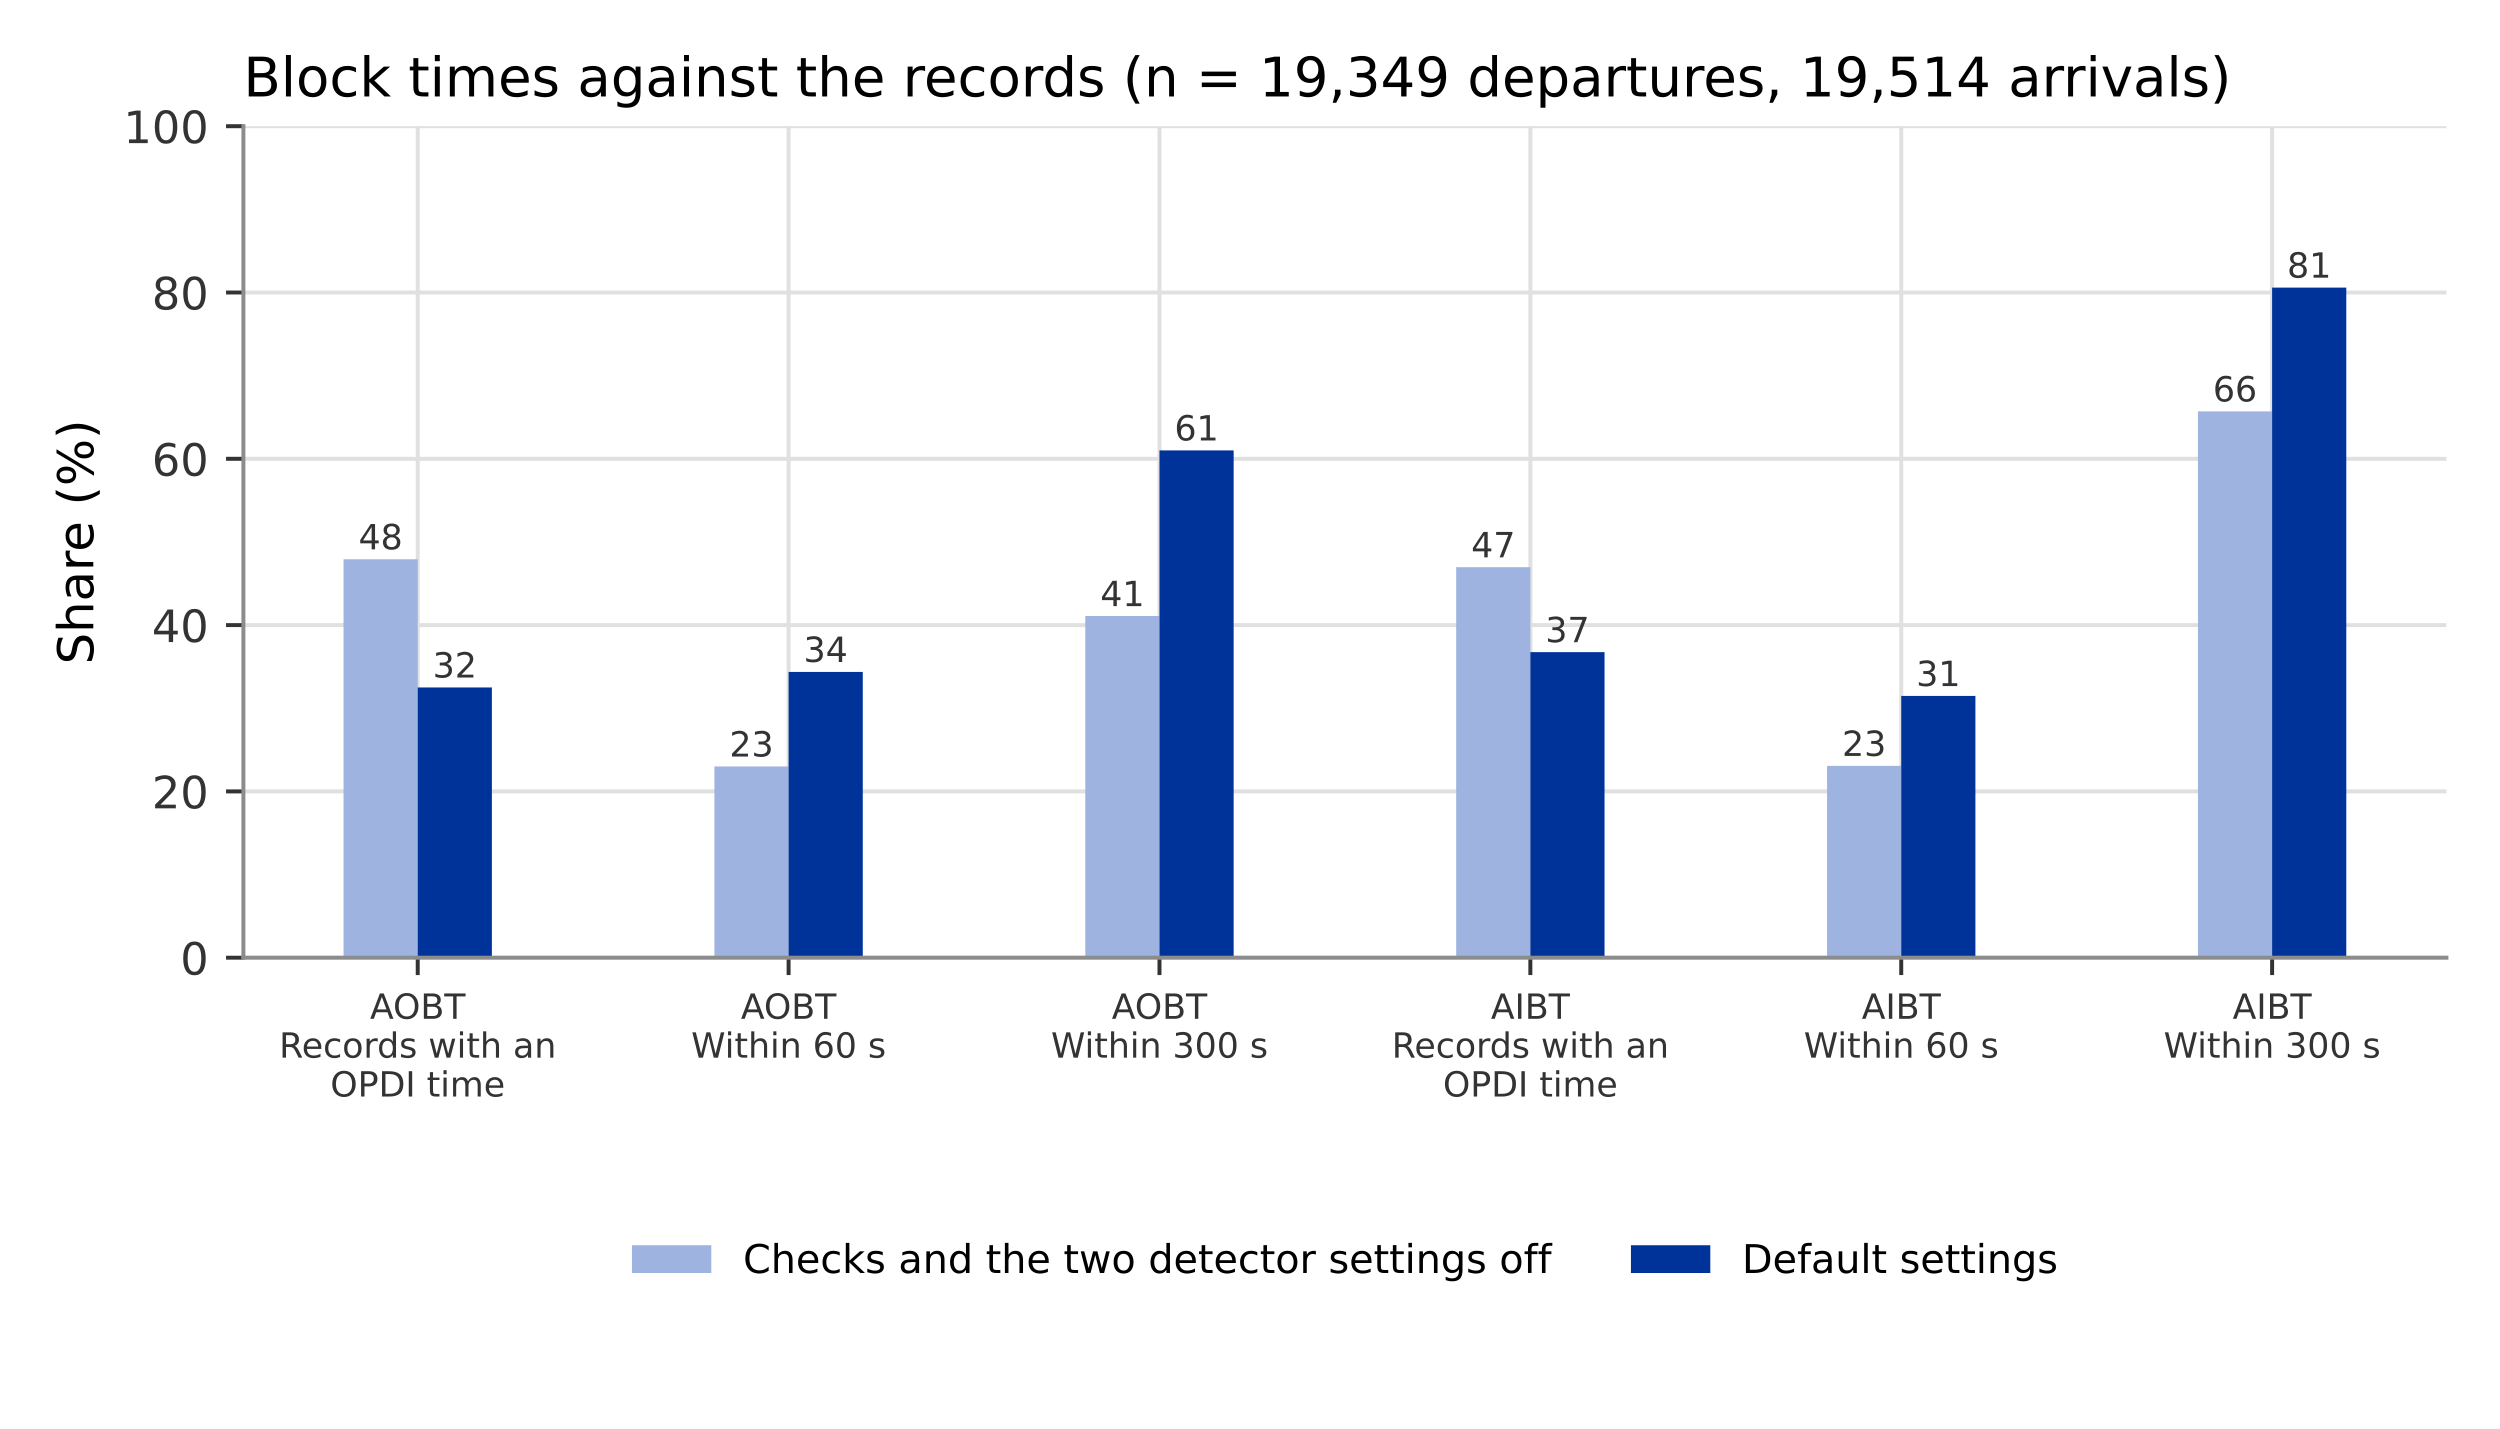
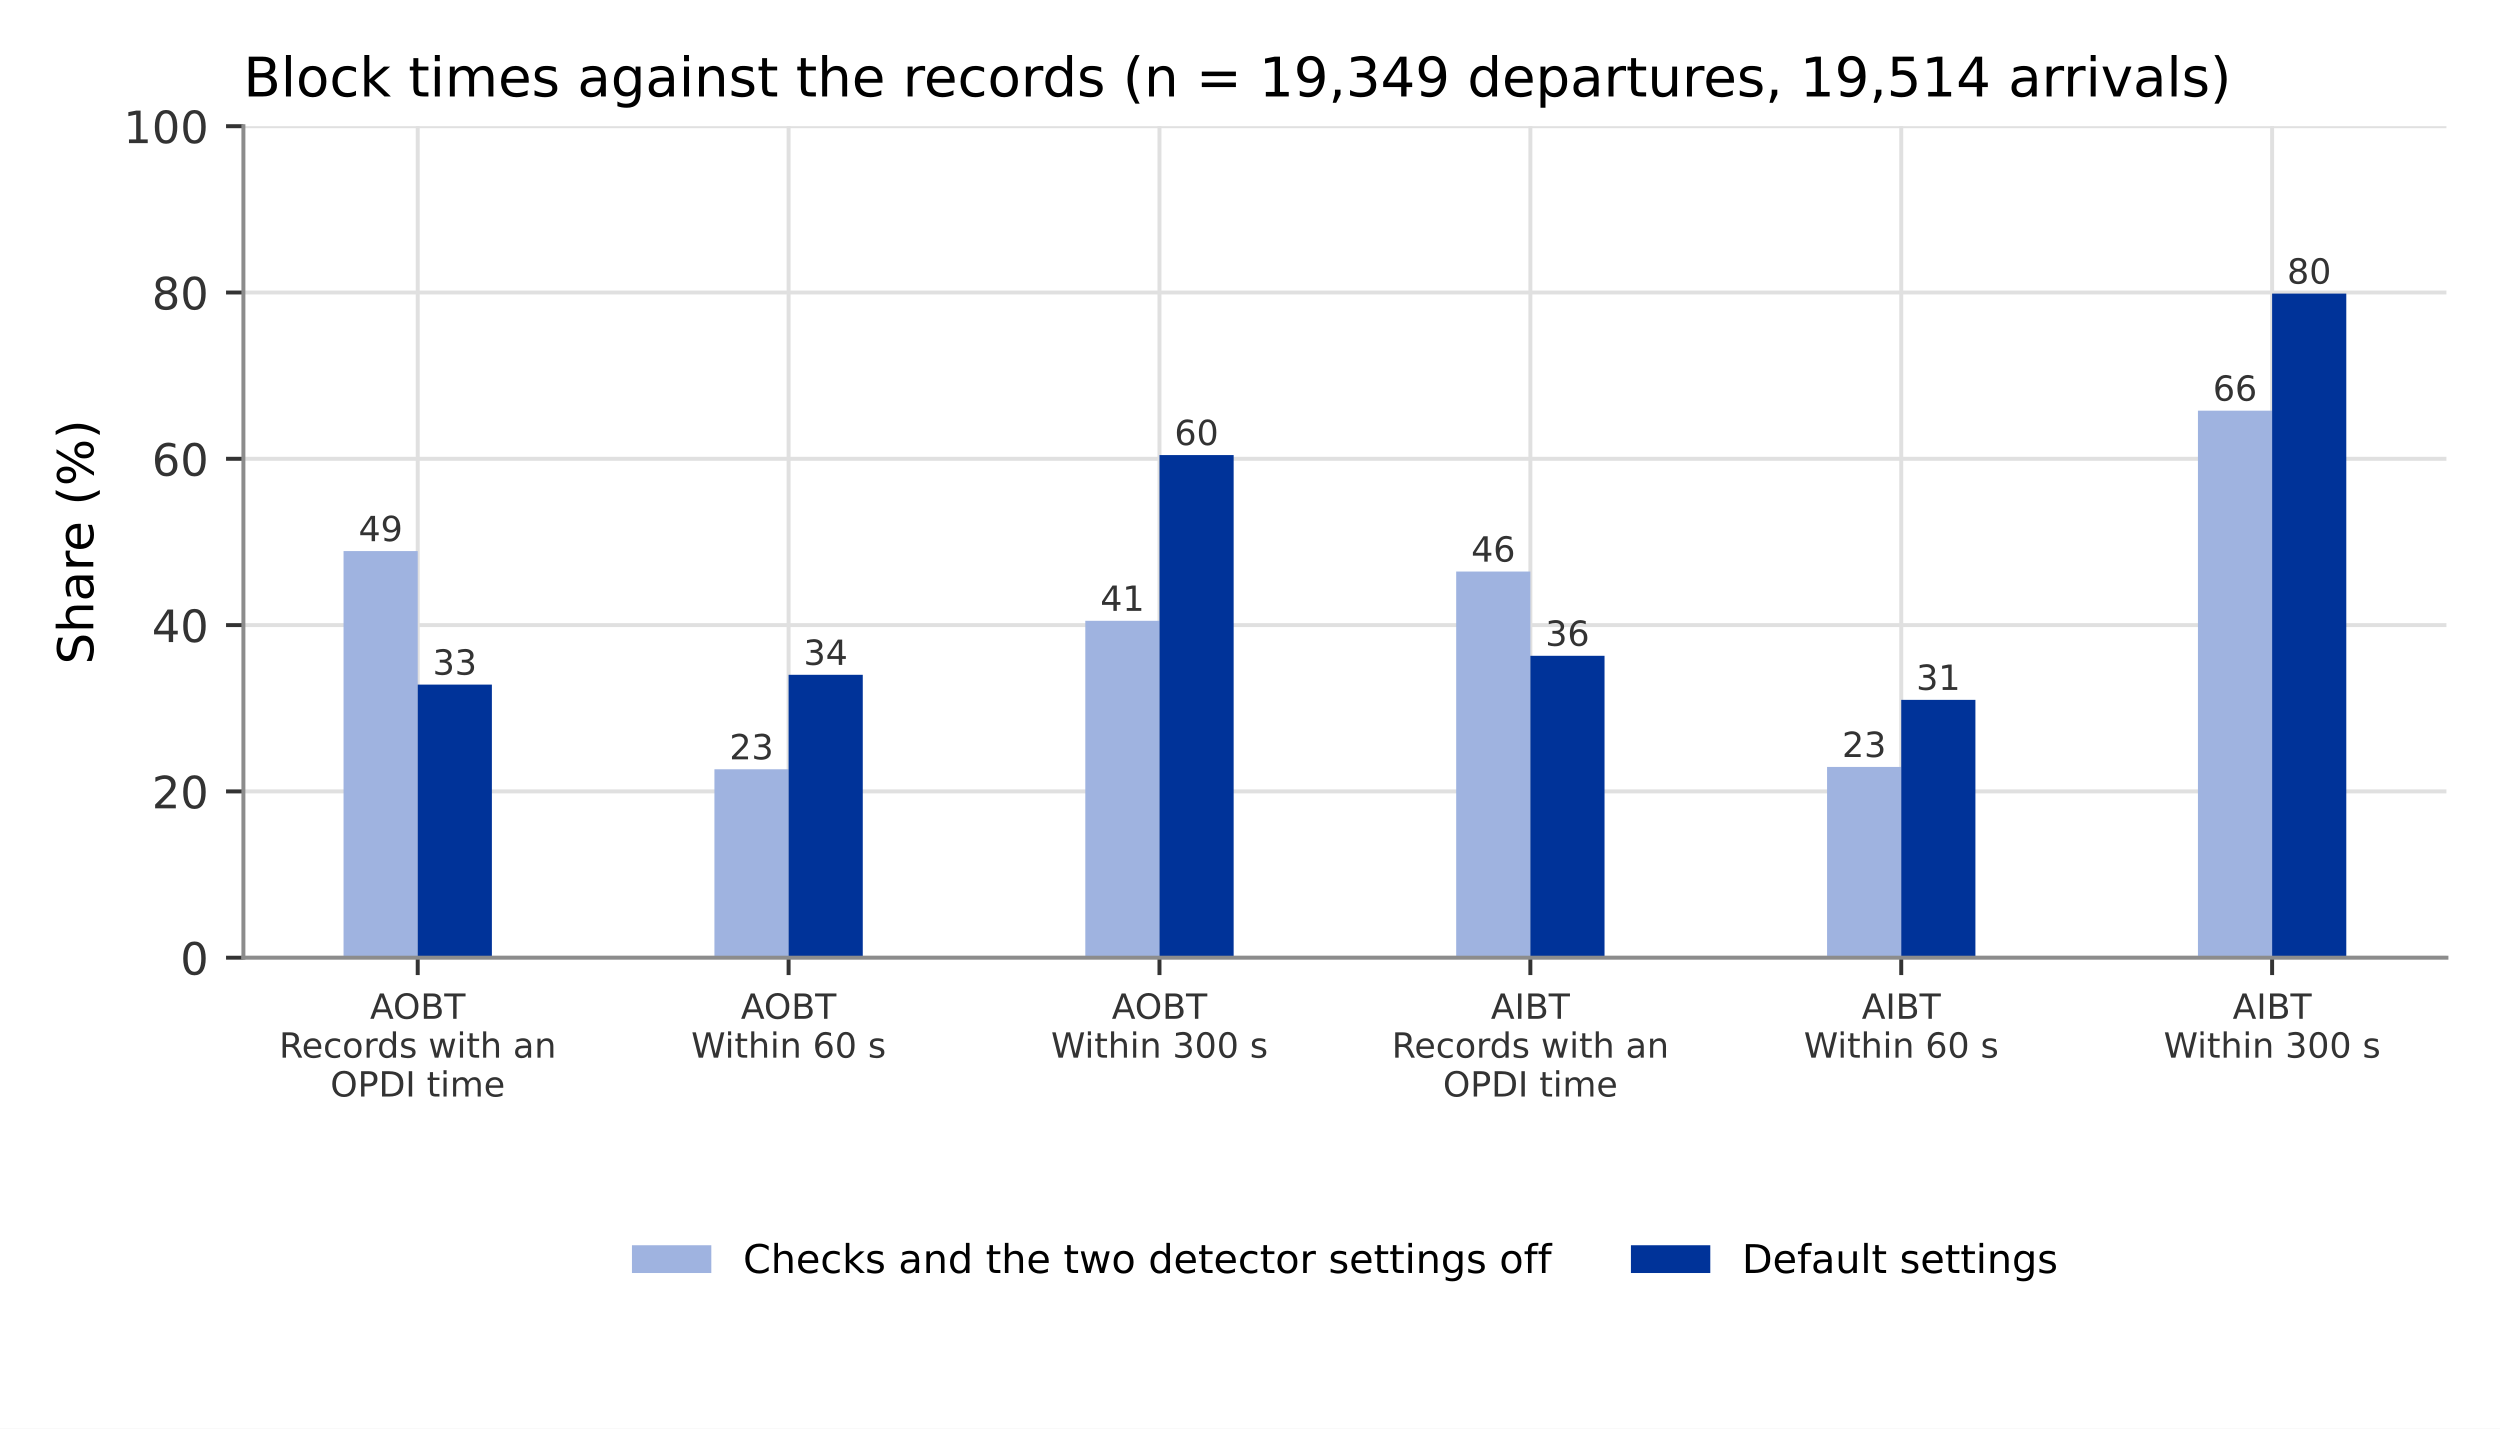
<svg xmlns="http://www.w3.org/2000/svg" xmlns:xlink="http://www.w3.org/1999/xlink" width="504pt" height="288pt" viewBox="0 0 504 288" version="1.1">
  <defs>
    <style type="text/css">*{stroke-linejoin: round; stroke-linecap: butt}</style>
  </defs>
  <g id="figure_1">
    <g id="patch_1">
      <path d="M 0 288  L 504 288  L 504 0  L 0 0  z " style="fill: #ffffff" />
    </g>
    <g id="axes_1">
      <g id="patch_2">
        <path d="M 49.07 193.072  L 493.2 193.072  L 493.2 25.44  L 49.07 25.44  z " style="fill: #ffffff" />
      </g>
      <g id="matplotlib.axis_1">
        <g id="xtick_1">
          <g id="line2d_1">
            <path d="M 84.212 193.072  L 84.212 25.44  " clip-path="url(#p0b1c572070)" style="fill: none; stroke: #e0e0e0; stroke-width: 0.8; stroke-linecap: square" />
          </g>
          <g id="line2d_2">
            <defs>
              <path id="m88b462f51d" d="M 0 0  L 0 3.5  " style="stroke: #333333; stroke-width: 0.8" />
            </defs>
            <g>
              <use xlink:href="#m88b462f51d" x="84.212" y="193.072" style="fill: #333333; stroke: #333333; stroke-width: 0.8" />
            </g>
          </g>
          <g id="text_1">
            <text style="font-size: 7px; font-family: 'DejaVu Sans', 'Bitstream Vera Sans', 'Computer Modern Sans Serif', 'Lucida Grande', 'Verdana', 'Geneva', 'Lucid', 'Arial', 'Helvetica', 'Avant Garde', sans-serif; fill: #333333" transform="translate(74.58441 205.3909)">AOBT</text>
            <text style="font-size: 7px; font-family: 'DejaVu Sans', 'Bitstream Vera Sans', 'Computer Modern Sans Serif', 'Lucida Grande', 'Verdana', 'Geneva', 'Lucid', 'Arial', 'Helvetica', 'Avant Garde', sans-serif; fill: #333333" transform="translate(56.28215 213.2294)">Records with an</text>
            <text style="font-size: 7px; font-family: 'DejaVu Sans', 'Bitstream Vera Sans', 'Computer Modern Sans Serif', 'Lucida Grande', 'Verdana', 'Geneva', 'Lucid', 'Arial', 'Helvetica', 'Avant Garde', sans-serif; fill: #333333" transform="translate(66.59894 221.0678)">OPDI time</text>
          </g>
        </g>
        <g id="xtick_2">
          <g id="line2d_3">
            <path d="M 158.981 193.072  L 158.981 25.44  " clip-path="url(#p0b1c572070)" style="fill: none; stroke: #e0e0e0; stroke-width: 0.8; stroke-linecap: square" />
          </g>
          <g id="line2d_4">
            <g>
              <use xlink:href="#m88b462f51d" x="158.981" y="193.072" style="fill: #333333; stroke: #333333; stroke-width: 0.8" />
            </g>
          </g>
          <g id="text_2">
            <text style="font-size: 7px; font-family: 'DejaVu Sans', 'Bitstream Vera Sans', 'Computer Modern Sans Serif', 'Lucida Grande', 'Verdana', 'Geneva', 'Lucid', 'Arial', 'Helvetica', 'Avant Garde', sans-serif; fill: #333333" transform="translate(149.3538 205.3909)">AOBT</text>
            <text style="font-size: 7px; font-family: 'DejaVu Sans', 'Bitstream Vera Sans', 'Computer Modern Sans Serif', 'Lucida Grande', 'Verdana', 'Geneva', 'Lucid', 'Arial', 'Helvetica', 'Avant Garde', sans-serif; fill: #333333" transform="translate(139.3443 213.2294)">Within 60 s</text>
          </g>
        </g>
        <g id="xtick_3">
          <g id="line2d_5">
            <path d="M 233.75 193.072  L 233.75 25.44  " clip-path="url(#p0b1c572070)" style="fill: none; stroke: #e0e0e0; stroke-width: 0.8; stroke-linecap: square" />
          </g>
          <g id="line2d_6">
            <g>
              <use xlink:href="#m88b462f51d" x="233.75" y="193.072" style="fill: #333333; stroke: #333333; stroke-width: 0.8" />
            </g>
          </g>
          <g id="text_3">
            <text style="font-size: 7px; font-family: 'DejaVu Sans', 'Bitstream Vera Sans', 'Computer Modern Sans Serif', 'Lucida Grande', 'Verdana', 'Geneva', 'Lucid', 'Arial', 'Helvetica', 'Avant Garde', sans-serif; fill: #333333" transform="translate(224.1231 205.3909)">AOBT</text>
            <text style="font-size: 7px; font-family: 'DejaVu Sans', 'Bitstream Vera Sans', 'Computer Modern Sans Serif', 'Lucida Grande', 'Verdana', 'Geneva', 'Lucid', 'Arial', 'Helvetica', 'Avant Garde', sans-serif; fill: #333333" transform="translate(211.8868 213.2294)">Within 300 s</text>
          </g>
        </g>
        <g id="xtick_4">
          <g id="line2d_7">
            <path d="M 308.52 193.072  L 308.52 25.44  " clip-path="url(#p0b1c572070)" style="fill: none; stroke: #e0e0e0; stroke-width: 0.8; stroke-linecap: square" />
          </g>
          <g id="line2d_8">
            <g>
              <use xlink:href="#m88b462f51d" x="308.52" y="193.072" style="fill: #333333; stroke: #333333; stroke-width: 0.8" />
            </g>
          </g>
          <g id="text_4">
            <text style="font-size: 7px; font-family: 'DejaVu Sans', 'Bitstream Vera Sans', 'Computer Modern Sans Serif', 'Lucida Grande', 'Verdana', 'Geneva', 'Lucid', 'Arial', 'Helvetica', 'Avant Garde', sans-serif; fill: #333333" transform="translate(300.5539 205.3909)">AIBT</text>
            <text style="font-size: 7px; font-family: 'DejaVu Sans', 'Bitstream Vera Sans', 'Computer Modern Sans Serif', 'Lucida Grande', 'Verdana', 'Geneva', 'Lucid', 'Arial', 'Helvetica', 'Avant Garde', sans-serif; fill: #333333" transform="translate(280.5902 213.2294)">Records with an</text>
            <text style="font-size: 7px; font-family: 'DejaVu Sans', 'Bitstream Vera Sans', 'Computer Modern Sans Serif', 'Lucida Grande', 'Verdana', 'Geneva', 'Lucid', 'Arial', 'Helvetica', 'Avant Garde', sans-serif; fill: #333333" transform="translate(290.907 221.0678)">OPDI time</text>
          </g>
        </g>
        <g id="xtick_5">
          <g id="line2d_9">
            <path d="M 383.289 193.072  L 383.289 25.44  " clip-path="url(#p0b1c572070)" style="fill: none; stroke: #e0e0e0; stroke-width: 0.8; stroke-linecap: square" />
          </g>
          <g id="line2d_10">
            <g>
              <use xlink:href="#m88b462f51d" x="383.289" y="193.072" style="fill: #333333; stroke: #333333; stroke-width: 0.8" />
            </g>
          </g>
          <g id="text_5">
            <text style="font-size: 7px; font-family: 'DejaVu Sans', 'Bitstream Vera Sans', 'Computer Modern Sans Serif', 'Lucida Grande', 'Verdana', 'Geneva', 'Lucid', 'Arial', 'Helvetica', 'Avant Garde', sans-serif; fill: #333333" transform="translate(375.3233 205.3909)">AIBT</text>
            <text style="font-size: 7px; font-family: 'DejaVu Sans', 'Bitstream Vera Sans', 'Computer Modern Sans Serif', 'Lucida Grande', 'Verdana', 'Geneva', 'Lucid', 'Arial', 'Helvetica', 'Avant Garde', sans-serif; fill: #333333" transform="translate(363.6524 213.2294)">Within 60 s</text>
          </g>
        </g>
        <g id="xtick_6">
          <g id="line2d_11">
            <path d="M 458.058 193.072  L 458.058 25.44  " clip-path="url(#p0b1c572070)" style="fill: none; stroke: #e0e0e0; stroke-width: 0.8; stroke-linecap: square" />
          </g>
          <g id="line2d_12">
            <g>
              <use xlink:href="#m88b462f51d" x="458.058" y="193.072" style="fill: #333333; stroke: #333333; stroke-width: 0.8" />
            </g>
          </g>
          <g id="text_6">
            <text style="font-size: 7px; font-family: 'DejaVu Sans', 'Bitstream Vera Sans', 'Computer Modern Sans Serif', 'Lucida Grande', 'Verdana', 'Geneva', 'Lucid', 'Arial', 'Helvetica', 'Avant Garde', sans-serif; fill: #333333" transform="translate(450.0926 205.3909)">AIBT</text>
            <text style="font-size: 7px; font-family: 'DejaVu Sans', 'Bitstream Vera Sans', 'Computer Modern Sans Serif', 'Lucida Grande', 'Verdana', 'Geneva', 'Lucid', 'Arial', 'Helvetica', 'Avant Garde', sans-serif; fill: #333333" transform="translate(436.1949 213.2294)">Within 300 s</text>
          </g>
        </g>
      </g>
      <g id="matplotlib.axis_2">
        <g id="ytick_1">
          <g id="line2d_13">
            <path d="M 49.07 193.072  L 493.2 193.072  " clip-path="url(#p0b1c572070)" style="fill: none; stroke: #e0e0e0; stroke-width: 0.8; stroke-linecap: square" />
          </g>
          <g id="line2d_14">
            <defs>
              <path id="mb67b32a44c" d="M 0 0  L -3.5 0  " style="stroke: #333333; stroke-width: 0.8" />
            </defs>
            <g>
              <use xlink:href="#mb67b32a44c" x="49.07" y="193.072" style="fill: #333333; stroke: #333333; stroke-width: 0.8" />
            </g>
          </g>
          <g id="text_7">
            <text style="font-size: 9px; font-family: 'DejaVu Sans', 'Bitstream Vera Sans', 'Computer Modern Sans Serif', 'Lucida Grande', 'Verdana', 'Geneva', 'Lucid', 'Arial', 'Helvetica', 'Avant Garde', sans-serif; text-anchor: end; fill: #333333" x="42.07" y="196.491" transform="rotate(-0 42.07 196.4913)">0</text>
          </g>
        </g>
        <g id="ytick_2">
          <g id="line2d_15">
            <path d="M 49.07 159.546  L 493.2 159.546  " clip-path="url(#p0b1c572070)" style="fill: none; stroke: #e0e0e0; stroke-width: 0.8; stroke-linecap: square" />
          </g>
          <g id="line2d_16">
            <g>
              <use xlink:href="#mb67b32a44c" x="49.07" y="159.546" style="fill: #333333; stroke: #333333; stroke-width: 0.8" />
            </g>
          </g>
          <g id="text_8">
            <text style="font-size: 9px; font-family: 'DejaVu Sans', 'Bitstream Vera Sans', 'Computer Modern Sans Serif', 'Lucida Grande', 'Verdana', 'Geneva', 'Lucid', 'Arial', 'Helvetica', 'Avant Garde', sans-serif; text-anchor: end; fill: #333333" x="42.07" y="162.965" transform="rotate(-0 42.07 162.9649)">20</text>
          </g>
        </g>
        <g id="ytick_3">
          <g id="line2d_17">
            <path d="M 49.07 126.019  L 493.2 126.019  " clip-path="url(#p0b1c572070)" style="fill: none; stroke: #e0e0e0; stroke-width: 0.8; stroke-linecap: square" />
          </g>
          <g id="line2d_18">
            <g>
              <use xlink:href="#mb67b32a44c" x="49.07" y="126.019" style="fill: #333333; stroke: #333333; stroke-width: 0.8" />
            </g>
          </g>
          <g id="text_9">
            <text style="font-size: 9px; font-family: 'DejaVu Sans', 'Bitstream Vera Sans', 'Computer Modern Sans Serif', 'Lucida Grande', 'Verdana', 'Geneva', 'Lucid', 'Arial', 'Helvetica', 'Avant Garde', sans-serif; text-anchor: end; fill: #333333" x="42.07" y="129.438" transform="rotate(-0 42.07 129.4385)">40</text>
          </g>
        </g>
        <g id="ytick_4">
          <g id="line2d_19">
            <path d="M 49.07 92.493  L 493.2 92.493  " clip-path="url(#p0b1c572070)" style="fill: none; stroke: #e0e0e0; stroke-width: 0.8; stroke-linecap: square" />
          </g>
          <g id="line2d_20">
            <g>
              <use xlink:href="#mb67b32a44c" x="49.07" y="92.493" style="fill: #333333; stroke: #333333; stroke-width: 0.8" />
            </g>
          </g>
          <g id="text_10">
            <text style="font-size: 9px; font-family: 'DejaVu Sans', 'Bitstream Vera Sans', 'Computer Modern Sans Serif', 'Lucida Grande', 'Verdana', 'Geneva', 'Lucid', 'Arial', 'Helvetica', 'Avant Garde', sans-serif; text-anchor: end; fill: #333333" x="42.07" y="95.912" transform="rotate(-0 42.07 95.9121)">60</text>
          </g>
        </g>
        <g id="ytick_5">
          <g id="line2d_21">
            <path d="M 49.07 58.966  L 493.2 58.966  " clip-path="url(#p0b1c572070)" style="fill: none; stroke: #e0e0e0; stroke-width: 0.8; stroke-linecap: square" />
          </g>
          <g id="line2d_22">
            <g>
              <use xlink:href="#mb67b32a44c" x="49.07" y="58.966" style="fill: #333333; stroke: #333333; stroke-width: 0.8" />
            </g>
          </g>
          <g id="text_11">
            <text style="font-size: 9px; font-family: 'DejaVu Sans', 'Bitstream Vera Sans', 'Computer Modern Sans Serif', 'Lucida Grande', 'Verdana', 'Geneva', 'Lucid', 'Arial', 'Helvetica', 'Avant Garde', sans-serif; text-anchor: end; fill: #333333" x="42.07" y="62.386" transform="rotate(-0 42.07 62.3857)">80</text>
          </g>
        </g>
        <g id="ytick_6">
          <g id="line2d_23">
            <path d="M 49.07 25.44  L 493.2 25.44  " clip-path="url(#p0b1c572070)" style="fill: none; stroke: #e0e0e0; stroke-width: 0.8; stroke-linecap: square" />
          </g>
          <g id="line2d_24">
            <g>
              <use xlink:href="#mb67b32a44c" x="49.07" y="25.44" style="fill: #333333; stroke: #333333; stroke-width: 0.8" />
            </g>
          </g>
          <g id="text_12">
            <text style="font-size: 9px; font-family: 'DejaVu Sans', 'Bitstream Vera Sans', 'Computer Modern Sans Serif', 'Lucida Grande', 'Verdana', 'Geneva', 'Lucid', 'Arial', 'Helvetica', 'Avant Garde', sans-serif; text-anchor: end; fill: #333333" x="42.07" y="28.859" transform="rotate(-0 42.07 28.8593)">100</text>
          </g>
        </g>
        <g id="text_13">
          <text style="font-size: 10px; font-family: 'DejaVu Sans', 'Bitstream Vera Sans', 'Computer Modern Sans Serif', 'Lucida Grande', 'Verdana', 'Geneva', 'Lucid', 'Arial', 'Helvetica', 'Avant Garde', sans-serif; text-anchor: middle" x="18.812" y="109.256" transform="rotate(-90 18.81156 109.256)">Share (%)</text>
        </g>
      </g>
      <g id="patch_3">
-         <path d="M 69.258 193.072  L 84.212 193.072  L 84.212 112.743  L 69.258 112.743  z " clip-path="url(#p0b1c572070)" style="fill: #9fb3e0" />
+         <path d="M 69.258 193.072  L 84.212 193.072  L 84.212 111.1  L 69.258 111.1  z " clip-path="url(#p0b1c572070)" style="fill: #9fb3e0" />
      </g>
      <g id="patch_4">
-         <path d="M 84.212 193.072  L 99.165 193.072  L 99.165 138.592  L 84.212 138.592  z " clip-path="url(#p0b1c572070)" style="fill: #003399" />
+         <path d="M 84.212 193.072  L 99.165 193.072  L 99.165 138.022  L 84.212 138.022  z " clip-path="url(#p0b1c572070)" style="fill: #003399" />
      </g>
      <g id="patch_5">
-         <path d="M 144.027 193.072  L 158.981 193.072  L 158.981 154.517  L 144.027 154.517  z " clip-path="url(#p0b1c572070)" style="fill: #9fb3e0" />
+         <path d="M 144.027 193.072  L 158.981 193.072  L 158.981 155.087  L 144.027 155.087  z " clip-path="url(#p0b1c572070)" style="fill: #9fb3e0" />
      </g>
      <g id="patch_6">
-         <path d="M 158.981 193.072  L 173.935 193.072  L 173.935 135.457  L 158.981 135.457  z " clip-path="url(#p0b1c572070)" style="fill: #003399" />
+         <path d="M 158.981 193.072  L 173.935 193.072  L 173.935 136.044  L 158.981 136.044  z " clip-path="url(#p0b1c572070)" style="fill: #003399" />
      </g>
      <g id="patch_7">
-         <path d="M 218.796 193.072  L 233.75 193.072  L 233.75 124.192  L 218.796 124.192  z " clip-path="url(#p0b1c572070)" style="fill: #9fb3e0" />
+         <path d="M 218.796 193.072  L 233.75 193.072  L 233.75 125.148  L 218.796 125.148  z " clip-path="url(#p0b1c572070)" style="fill: #9fb3e0" />
      </g>
      <g id="patch_8">
-         <path d="M 233.75 193.072  L 248.704 193.072  L 248.704 90.8  L 233.75 90.8  z " clip-path="url(#p0b1c572070)" style="fill: #003399" />
+         <path d="M 233.75 193.072  L 248.704 193.072  L 248.704 91.738  L 233.75 91.738  z " clip-path="url(#p0b1c572070)" style="fill: #003399" />
      </g>
      <g id="patch_9">
-         <path d="M 293.566 193.072  L 308.52 193.072  L 308.52 114.352  L 293.566 114.352  z " clip-path="url(#p0b1c572070)" style="fill: #9fb3e0" />
+         <path d="M 293.566 193.072  L 308.52 193.072  L 308.52 115.224  L 293.566 115.224  z " clip-path="url(#p0b1c572070)" style="fill: #9fb3e0" />
      </g>
      <g id="patch_10">
-         <path d="M 308.52 193.072  L 323.474 193.072  L 323.474 131.467  L 308.52 131.467  z " clip-path="url(#p0b1c572070)" style="fill: #003399" />
+         <path d="M 308.52 193.072  L 323.474 193.072  L 323.474 132.205  L 308.52 132.205  z " clip-path="url(#p0b1c572070)" style="fill: #003399" />
      </g>
      <g id="patch_11">
-         <path d="M 368.335 193.072  L 383.289 193.072  L 383.289 154.399  L 368.335 154.399  z " clip-path="url(#p0b1c572070)" style="fill: #9fb3e0" />
+         <path d="M 368.335 193.072  L 383.289 193.072  L 383.289 154.617  L 368.335 154.617  z " clip-path="url(#p0b1c572070)" style="fill: #9fb3e0" />
      </g>
      <g id="patch_12">
-         <path d="M 383.289 193.072  L 398.243 193.072  L 398.243 140.301  L 383.289 140.301  z " clip-path="url(#p0b1c572070)" style="fill: #003399" />
+         <path d="M 383.289 193.072  L 398.243 193.072  L 398.243 141.089  L 383.289 141.089  z " clip-path="url(#p0b1c572070)" style="fill: #003399" />
      </g>
      <g id="patch_13">
-         <path d="M 443.105 193.072  L 458.058 193.072  L 458.058 82.938  L 443.105 82.938  z " clip-path="url(#p0b1c572070)" style="fill: #9fb3e0" />
+         <path d="M 443.105 193.072  L 458.058 193.072  L 458.058 82.787  L 443.105 82.787  z " clip-path="url(#p0b1c572070)" style="fill: #9fb3e0" />
      </g>
      <g id="patch_14">
-         <path d="M 458.058 193.072  L 473.012 193.072  L 473.012 57.977  L 458.058 57.977  z " clip-path="url(#p0b1c572070)" style="fill: #003399" />
+         <path d="M 458.058 193.072  L 473.012 193.072  L 473.012 59.184  L 458.058 59.184  z " clip-path="url(#p0b1c572070)" style="fill: #003399" />
      </g>
      <g id="patch_15">
        <path d="M 49.07 193.072  L 49.07 25.44  " style="fill: none; stroke: #8c8c8c; stroke-width: 0.8; stroke-linejoin: miter; stroke-linecap: square" />
      </g>
      <g id="patch_16">
        <path d="M 49.07 193.072  L 493.2 193.072  " style="fill: none; stroke: #8c8c8c; stroke-width: 0.8; stroke-linejoin: miter; stroke-linecap: square" />
      </g>
      <g id="text_14">
-         <text style="font-size: 7px; font-family: 'DejaVu Sans', 'Bitstream Vera Sans', 'Computer Modern Sans Serif', 'Lucida Grande', 'Verdana', 'Geneva', 'Lucid', 'Arial', 'Helvetica', 'Avant Garde', sans-serif; text-anchor: middle; fill: #333333" x="76.735" y="110.743" transform="rotate(-0 76.73466 110.7427)">48</text>
+         <text style="font-size: 7px; font-family: 'DejaVu Sans', 'Bitstream Vera Sans', 'Computer Modern Sans Serif', 'Lucida Grande', 'Verdana', 'Geneva', 'Lucid', 'Arial', 'Helvetica', 'Avant Garde', sans-serif; text-anchor: middle; fill: #333333" x="76.735" y="109.1" transform="rotate(-0 76.73466 109.1)">49</text>
      </g>
      <g id="text_15">
-         <text style="font-size: 7px; font-family: 'DejaVu Sans', 'Bitstream Vera Sans', 'Computer Modern Sans Serif', 'Lucida Grande', 'Verdana', 'Geneva', 'Lucid', 'Arial', 'Helvetica', 'Avant Garde', sans-serif; text-anchor: middle; fill: #333333" x="91.689" y="136.592" transform="rotate(-0 91.68854 136.5916)">32</text>
+         <text style="font-size: 7px; font-family: 'DejaVu Sans', 'Bitstream Vera Sans', 'Computer Modern Sans Serif', 'Lucida Grande', 'Verdana', 'Geneva', 'Lucid', 'Arial', 'Helvetica', 'Avant Garde', sans-serif; text-anchor: middle; fill: #333333" x="91.689" y="136.022" transform="rotate(-0 91.68854 136.0217)">33</text>
      </g>
      <g id="text_16">
-         <text style="font-size: 7px; font-family: 'DejaVu Sans', 'Bitstream Vera Sans', 'Computer Modern Sans Serif', 'Lucida Grande', 'Verdana', 'Geneva', 'Lucid', 'Arial', 'Helvetica', 'Avant Garde', sans-serif; text-anchor: middle; fill: #333333" x="151.504" y="152.517" transform="rotate(-0 151.504 152.5166)">23</text>
+         <text style="font-size: 7px; font-family: 'DejaVu Sans', 'Bitstream Vera Sans', 'Computer Modern Sans Serif', 'Lucida Grande', 'Verdana', 'Geneva', 'Lucid', 'Arial', 'Helvetica', 'Avant Garde', sans-serif; text-anchor: middle; fill: #333333" x="151.504" y="153.087" transform="rotate(-0 151.504 153.0866)">23</text>
      </g>
      <g id="text_17">
-         <text style="font-size: 7px; font-family: 'DejaVu Sans', 'Bitstream Vera Sans', 'Computer Modern Sans Serif', 'Lucida Grande', 'Verdana', 'Geneva', 'Lucid', 'Arial', 'Helvetica', 'Avant Garde', sans-serif; text-anchor: middle; fill: #333333" x="166.458" y="133.457" transform="rotate(-0 166.4579 133.4569)">34</text>
+         <text style="font-size: 7px; font-family: 'DejaVu Sans', 'Bitstream Vera Sans', 'Computer Modern Sans Serif', 'Lucida Grande', 'Verdana', 'Geneva', 'Lucid', 'Arial', 'Helvetica', 'Avant Garde', sans-serif; text-anchor: middle; fill: #333333" x="166.458" y="134.044" transform="rotate(-0 166.4579 134.0436)">34</text>
      </g>
      <g id="text_18">
-         <text style="font-size: 7px; font-family: 'DejaVu Sans', 'Bitstream Vera Sans', 'Computer Modern Sans Serif', 'Lucida Grande', 'Verdana', 'Geneva', 'Lucid', 'Arial', 'Helvetica', 'Avant Garde', sans-serif; text-anchor: middle; fill: #333333" x="226.273" y="122.192" transform="rotate(-0 226.2734 122.192)">41</text>
+         <text style="font-size: 7px; font-family: 'DejaVu Sans', 'Bitstream Vera Sans', 'Computer Modern Sans Serif', 'Lucida Grande', 'Verdana', 'Geneva', 'Lucid', 'Arial', 'Helvetica', 'Avant Garde', sans-serif; text-anchor: middle; fill: #333333" x="226.273" y="123.148" transform="rotate(-0 226.2734 123.1475)">41</text>
      </g>
      <g id="text_19">
-         <text style="font-size: 7px; font-family: 'DejaVu Sans', 'Bitstream Vera Sans', 'Computer Modern Sans Serif', 'Lucida Grande', 'Verdana', 'Geneva', 'Lucid', 'Arial', 'Helvetica', 'Avant Garde', sans-serif; text-anchor: middle; fill: #333333" x="241.227" y="88.8" transform="rotate(-0 241.2273 88.79972)">61</text>
+         <text style="font-size: 7px; font-family: 'DejaVu Sans', 'Bitstream Vera Sans', 'Computer Modern Sans Serif', 'Lucida Grande', 'Verdana', 'Geneva', 'Lucid', 'Arial', 'Helvetica', 'Avant Garde', sans-serif; text-anchor: middle; fill: #333333" x="241.227" y="89.738" transform="rotate(-0 241.2273 89.73846)">60</text>
      </g>
      <g id="text_20">
-         <text style="font-size: 7px; font-family: 'DejaVu Sans', 'Bitstream Vera Sans', 'Computer Modern Sans Serif', 'Lucida Grande', 'Verdana', 'Geneva', 'Lucid', 'Arial', 'Helvetica', 'Avant Garde', sans-serif; text-anchor: middle; fill: #333333" x="301.043" y="112.352" transform="rotate(-0 301.0427 112.352)">47</text>
+         <text style="font-size: 7px; font-family: 'DejaVu Sans', 'Bitstream Vera Sans', 'Computer Modern Sans Serif', 'Lucida Grande', 'Verdana', 'Geneva', 'Lucid', 'Arial', 'Helvetica', 'Avant Garde', sans-serif; text-anchor: middle; fill: #333333" x="301.043" y="113.224" transform="rotate(-0 301.0427 113.2237)">46</text>
      </g>
      <g id="text_21">
-         <text style="font-size: 7px; font-family: 'DejaVu Sans', 'Bitstream Vera Sans', 'Computer Modern Sans Serif', 'Lucida Grande', 'Verdana', 'Geneva', 'Lucid', 'Arial', 'Helvetica', 'Avant Garde', sans-serif; text-anchor: middle; fill: #333333" x="315.997" y="129.467" transform="rotate(-0 315.9966 129.4672)">37</text>
+         <text style="font-size: 7px; font-family: 'DejaVu Sans', 'Bitstream Vera Sans', 'Computer Modern Sans Serif', 'Lucida Grande', 'Verdana', 'Geneva', 'Lucid', 'Arial', 'Helvetica', 'Avant Garde', sans-serif; text-anchor: middle; fill: #333333" x="315.997" y="130.205" transform="rotate(-0 315.9966 130.2048)">36</text>
      </g>
      <g id="text_22">
-         <text style="font-size: 7px; font-family: 'DejaVu Sans', 'Bitstream Vera Sans', 'Computer Modern Sans Serif', 'Lucida Grande', 'Verdana', 'Geneva', 'Lucid', 'Arial', 'Helvetica', 'Avant Garde', sans-serif; text-anchor: middle; fill: #333333" x="375.812" y="152.399" transform="rotate(-0 375.8121 152.3993)">23</text>
+         <text style="font-size: 7px; font-family: 'DejaVu Sans', 'Bitstream Vera Sans', 'Computer Modern Sans Serif', 'Lucida Grande', 'Verdana', 'Geneva', 'Lucid', 'Arial', 'Helvetica', 'Avant Garde', sans-serif; text-anchor: middle; fill: #333333" x="375.812" y="152.617" transform="rotate(-0 375.8121 152.6172)">23</text>
      </g>
      <g id="text_23">
-         <text style="font-size: 7px; font-family: 'DejaVu Sans', 'Bitstream Vera Sans', 'Computer Modern Sans Serif', 'Lucida Grande', 'Verdana', 'Geneva', 'Lucid', 'Arial', 'Helvetica', 'Avant Garde', sans-serif; text-anchor: middle; fill: #333333" x="390.766" y="138.301" transform="rotate(-0 390.766 138.3014)">31</text>
+         <text style="font-size: 7px; font-family: 'DejaVu Sans', 'Bitstream Vera Sans', 'Computer Modern Sans Serif', 'Lucida Grande', 'Verdana', 'Geneva', 'Lucid', 'Arial', 'Helvetica', 'Avant Garde', sans-serif; text-anchor: middle; fill: #333333" x="390.766" y="139.089" transform="rotate(-0 390.766 139.0893)">31</text>
      </g>
      <g id="text_24">
-         <text style="font-size: 7px; font-family: 'DejaVu Sans', 'Bitstream Vera Sans', 'Computer Modern Sans Serif', 'Lucida Grande', 'Verdana', 'Geneva', 'Lucid', 'Arial', 'Helvetica', 'Avant Garde', sans-serif; text-anchor: middle; fill: #333333" x="450.581" y="80.938" transform="rotate(-0 450.5815 80.93778)">66</text>
+         <text style="font-size: 7px; font-family: 'DejaVu Sans', 'Bitstream Vera Sans', 'Computer Modern Sans Serif', 'Lucida Grande', 'Verdana', 'Geneva', 'Lucid', 'Arial', 'Helvetica', 'Avant Garde', sans-serif; text-anchor: middle; fill: #333333" x="450.581" y="80.787" transform="rotate(-0 450.5815 80.78691)">66</text>
      </g>
      <g id="text_25">
-         <text style="font-size: 7px; font-family: 'DejaVu Sans', 'Bitstream Vera Sans', 'Computer Modern Sans Serif', 'Lucida Grande', 'Verdana', 'Geneva', 'Lucid', 'Arial', 'Helvetica', 'Avant Garde', sans-serif; text-anchor: middle; fill: #333333" x="465.535" y="55.977" transform="rotate(-0 465.5353 55.97737)">81</text>
+         <text style="font-size: 7px; font-family: 'DejaVu Sans', 'Bitstream Vera Sans', 'Computer Modern Sans Serif', 'Lucida Grande', 'Verdana', 'Geneva', 'Lucid', 'Arial', 'Helvetica', 'Avant Garde', sans-serif; text-anchor: middle; fill: #333333" x="465.535" y="57.184" transform="rotate(-0 465.5353 57.18432)">80</text>
      </g>
      <g id="text_26">
        <text style="font-size: 11px; font-family: 'DejaVu Sans', 'Bitstream Vera Sans', 'Computer Modern Sans Serif', 'Lucida Grande', 'Verdana', 'Geneva', 'Lucid', 'Arial', 'Helvetica', 'Avant Garde', sans-serif; text-anchor: start" x="49.07" y="19.44" transform="rotate(-0 49.07 19.44)">Block times against the records (n = 19,349 departures, 19,514 arrivals)</text>
      </g>
      <g id="legend_1">
        <g id="patch_17">
          <path d="M 127.401 256.64  L 143.401 256.64  L 143.401 251.04  L 127.401 251.04  z " style="fill: #9fb3e0" />
        </g>
        <g id="text_27">
          <text style="font-size: 8px; font-family: 'DejaVu Sans', 'Bitstream Vera Sans', 'Computer Modern Sans Serif', 'Lucida Grande', 'Verdana', 'Geneva', 'Lucid', 'Arial', 'Helvetica', 'Avant Garde', sans-serif; text-anchor: start" x="149.801" y="256.64" transform="rotate(-0 149.8013 256.6404)">Checks and the two detector settings off</text>
        </g>
        <g id="patch_18">
          <path d="M 328.795 256.64  L 344.795 256.64  L 344.795 251.04  L 328.795 251.04  z " style="fill: #003399" />
        </g>
        <g id="text_28">
          <text style="font-size: 8px; font-family: 'DejaVu Sans', 'Bitstream Vera Sans', 'Computer Modern Sans Serif', 'Lucida Grande', 'Verdana', 'Geneva', 'Lucid', 'Arial', 'Helvetica', 'Avant Garde', sans-serif; text-anchor: start" x="351.195" y="256.64" transform="rotate(-0 351.195 256.6404)">Default settings</text>
        </g>
      </g>
    </g>
  </g>
  <defs>
    <clipPath id="p0b1c572070">
      <rect x="49.07" y="25.44" width="444.13" height="167.632" />
    </clipPath>
  </defs>
</svg>
